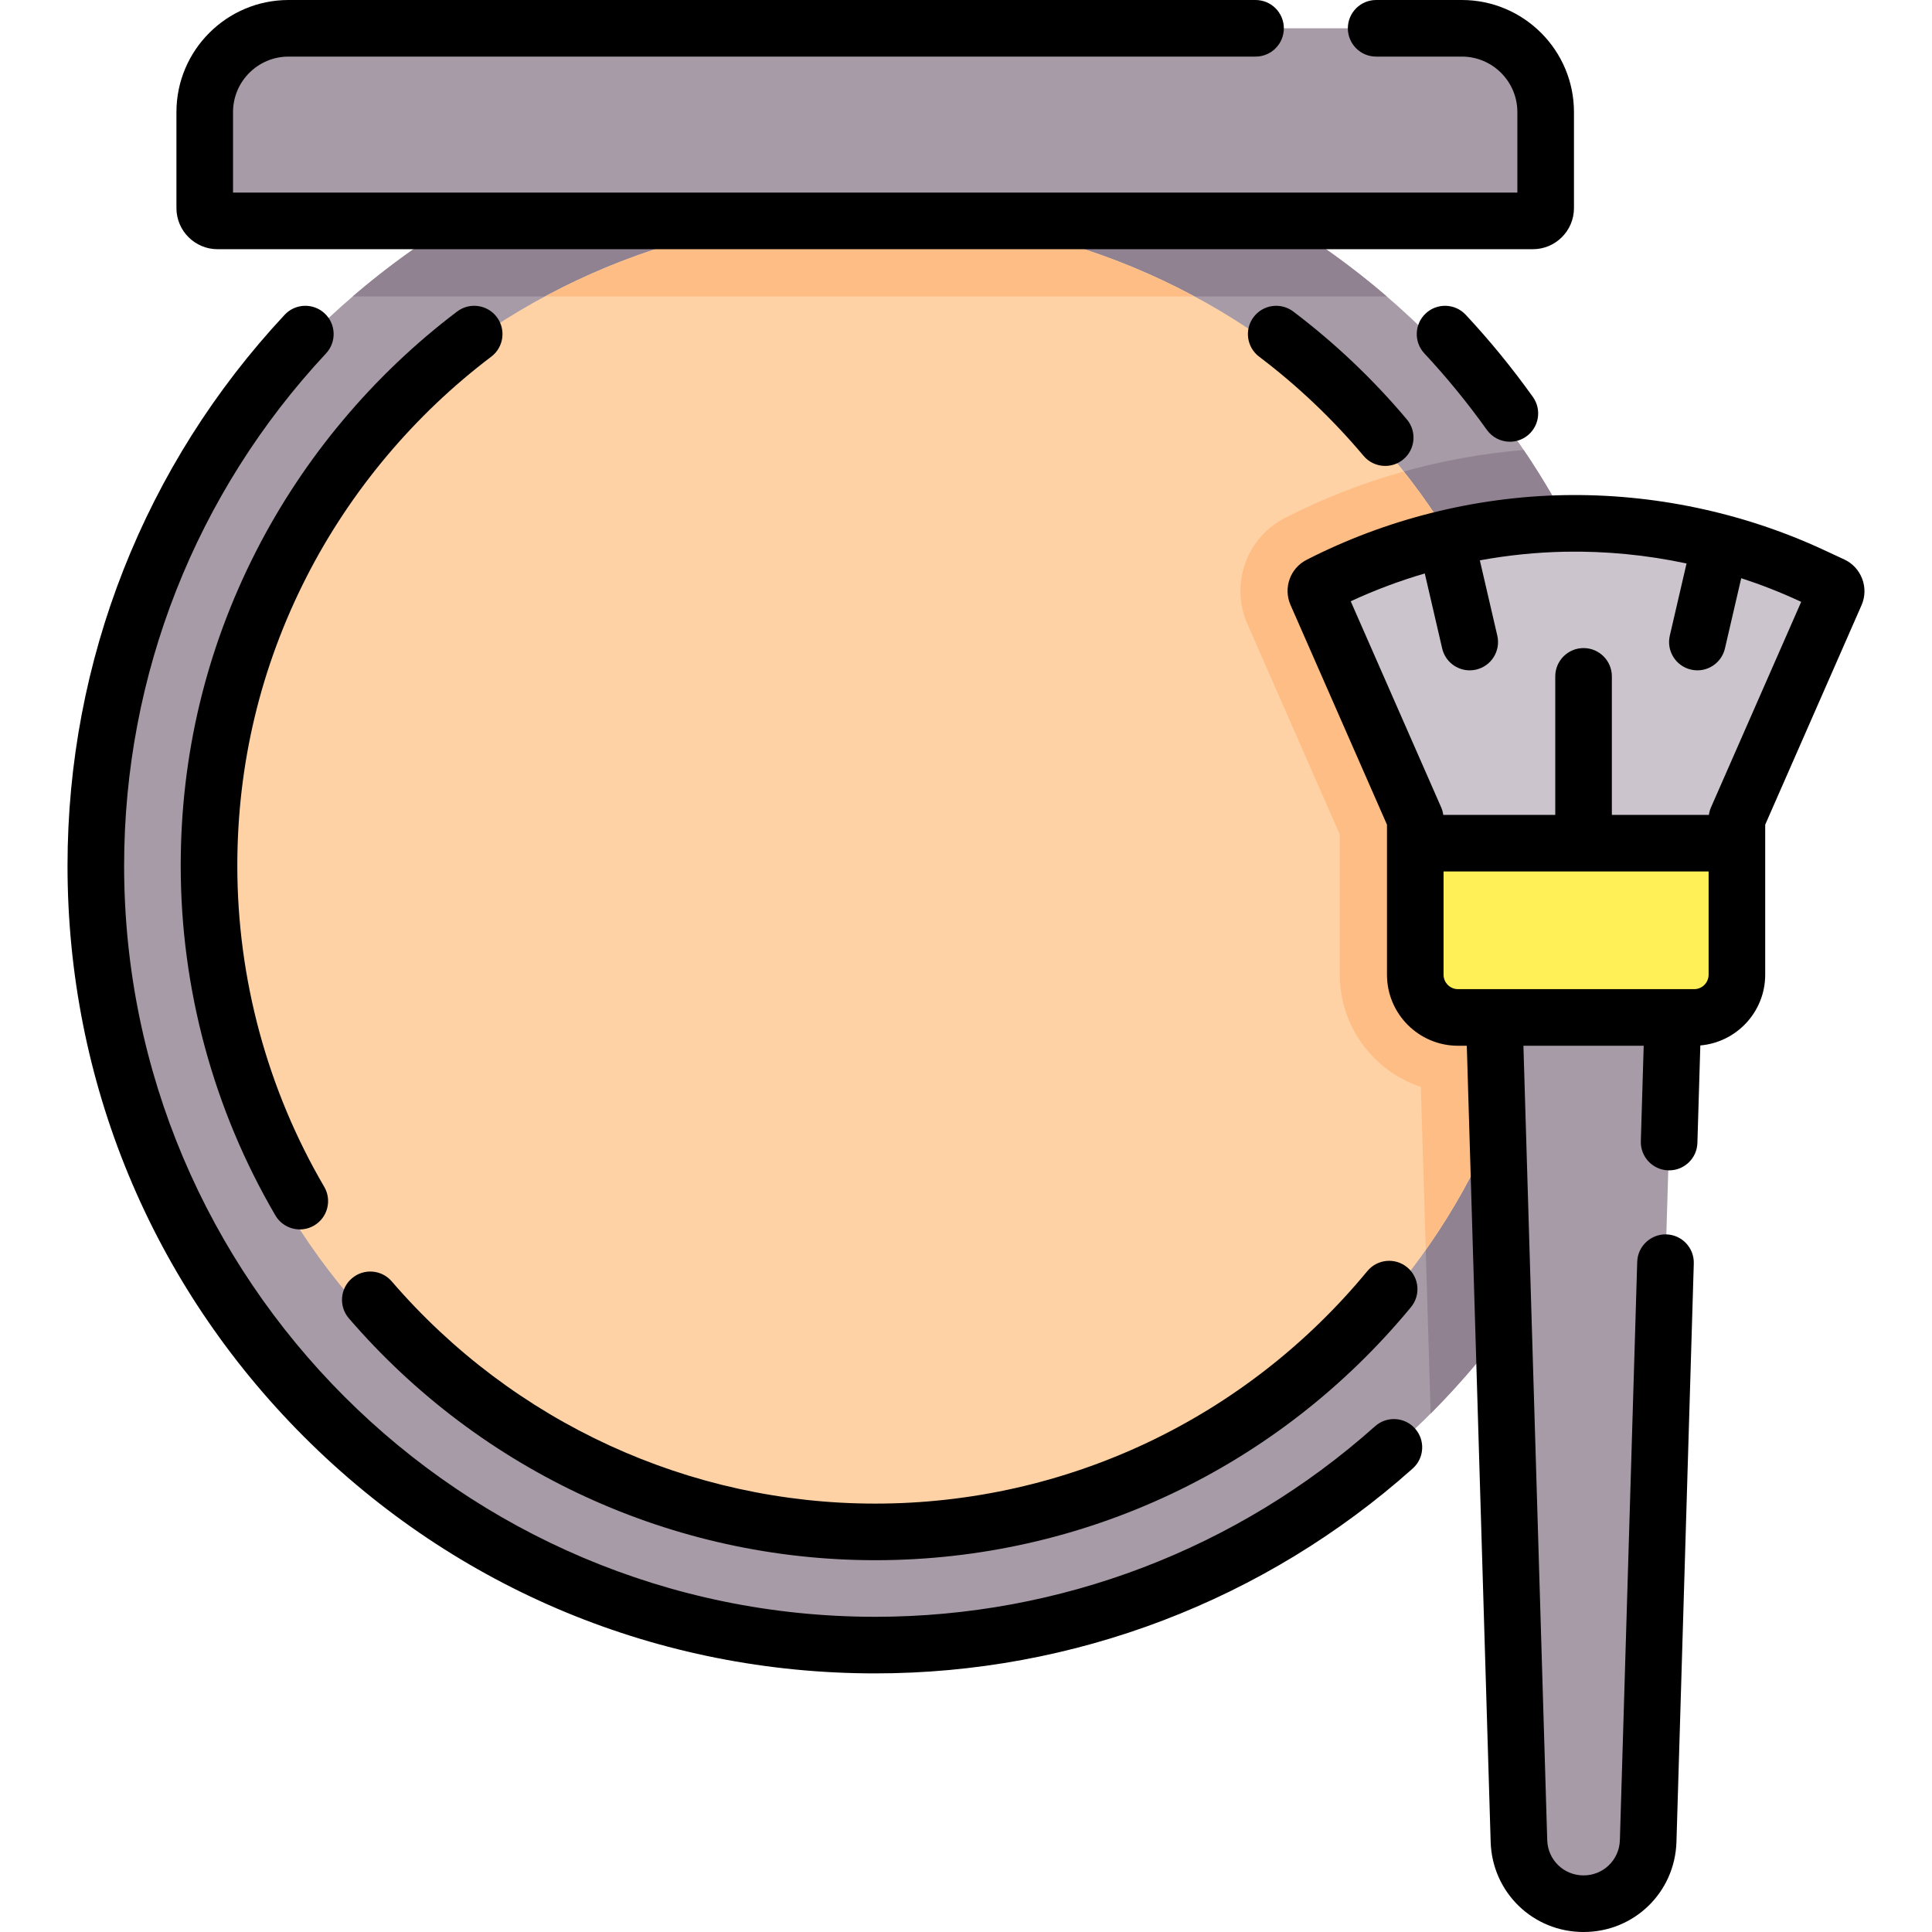
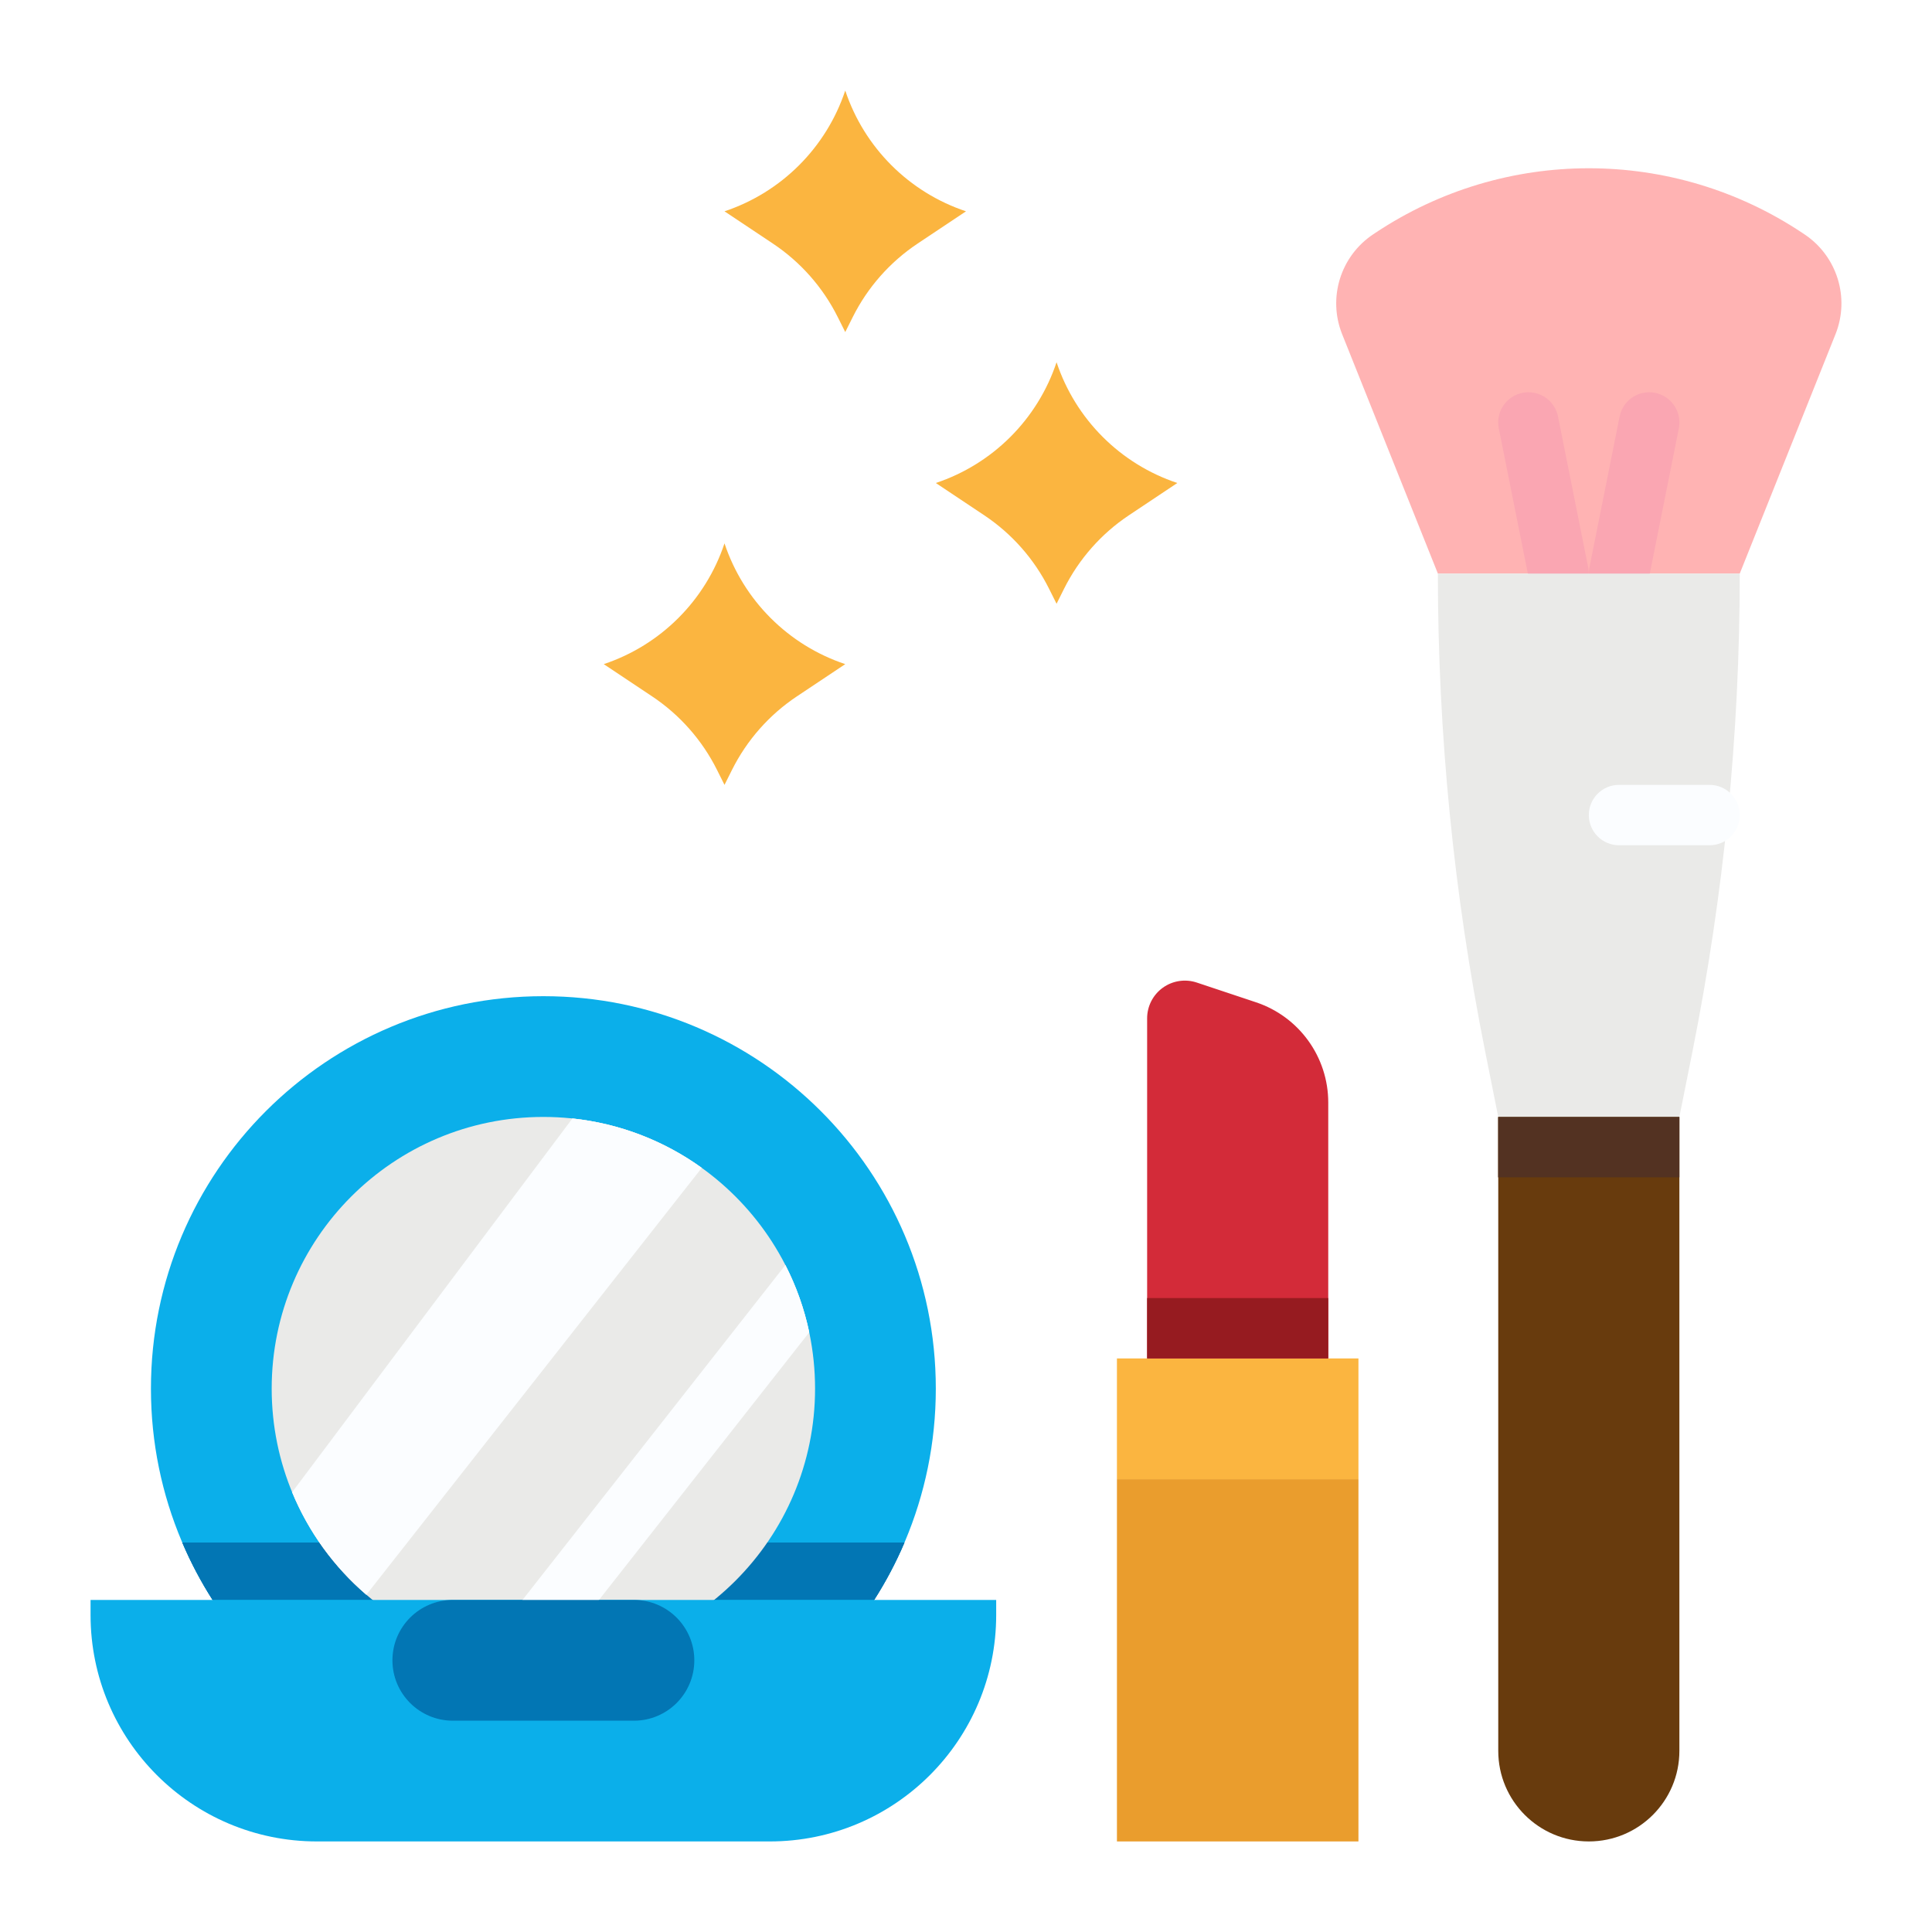
- <svg xmlns="http://www.w3.org/2000/svg" id="Capa_1" enable-background="new 0 0 512.04 512.04" height="512" viewBox="0 0 512.04 512.04" width="512">
-   <g>
-     <g>
-       <ellipse cx="230.507" cy="232.005" fill="#a79ba7" rx="207.94" ry="203.996" />
-       <g>
-         <path d="m367.553 78.579c-36.568-31.462-84.571-50.57-137.046-50.57s-100.422 19.094-137.029 50.556z" fill="#918291" />
-         <path d="m438.447 232.005c0-41.683-12.741-80.443-34.615-112.741-21.984 1.81-43.625 7.932-63.255 17.992-10.229 5.235-14.619 17.574-10.001 28.081l24.514 55.848v37.145c0 13.834 9.017 25.595 21.479 29.735l2.596 86.58c36.67-36.782 59.282-87.126 59.282-142.64z" fill="#918291" />
-         <ellipse cx="230.507" cy="232.006" fill="#fed2a4" rx="178.94" ry="174.997" />
-         <path d="m371.99 124.978c-10.843 3.032-21.392 7.143-31.413 12.278-10.229 5.235-14.619 17.574-10.001 28.081l24.514 55.848v37.145c0 13.834 9.017 25.595 21.479 29.735l1.294 43.123c19.908-28.205 31.584-62.391 31.584-99.181 0-40.278-13.987-77.422-37.457-107.029z" fill="#ffbd86" />
-         <path d="m316.496 78.57c-25.519-13.721-54.849-21.562-85.97-21.562s-60.477 7.835-85.997 21.556z" fill="#ffbd86" />
-         <path d="m406.254 58.546h-348.599c-1.875 0-3.395-1.52-3.395-3.395v-25.444c0-12.265 9.943-22.208 22.208-22.208h310.973c12.265 0 22.208 9.943 22.208 22.208v25.444c0 1.875-1.52 3.395-3.395 3.395z" fill="#a79ba7" />
-         <g>
-           <path d="m443.358 249.375c-.613 0-47.757 0-47.757 0l.425 20.281 6.542 218.265c.277 9.258 7.862 16.619 17.124 16.619 9.262 0 16.847-7.361 17.124-16.619l6.542-218.265s.613-20.281 0-20.281z" fill="#a79ba7" />
-           <path d="m485.649 155.089-5.45-2.54c-19.9-9.25-41.3-13.86-62.68-13.86-23.3 0-46.56 5.47-67.83 16.37-.82.42-1.17 1.4-.8 2.24l26.2 59.69v6.48l8.315 16.244h72.575l4.349-16.244v-6.48l26.18-59.63c.381-.87.001-1.87-.859-2.27z" fill="#cbc4cc" />
-           <g id="XMLID_465_">
-             <g>
-               <path d="m460.329 223.469v34.86c0 6.26-5.07 11.33-11.32 11.33h-62.59c-6.26 0-11.33-5.07-11.33-11.33v-34.86z" fill="#fef056" />
-             </g>
-           </g>
-         </g>
-       </g>
+ <svg xmlns="http://www.w3.org/2000/svg" height="512" viewBox="0 0 512 512" width="512">
+   <g id="flat">
+     <path d="m381.054 152-25.371-63.426a22 22 0 0 1 8.223-26.474l.568-.378a102 102 0 0 1 113.159 0l.568.378a22 22 0 0 1 8.223 26.476l-25.37 63.424z" fill="#ffb3b3" />
+     <path d="m413.045 160a8 8 0 0 1 -7.836-6.433l-8-40a8 8 0 1 1 15.689-3.138l8 40a8 8 0 0 1 -6.275 9.414 8.118 8.118 0 0 1 -1.578.157z" fill="#faa6b2" />
+     <path d="m429.062 160a8.126 8.126 0 0 1 -1.578-.157 8 8 0 0 1 -6.275-9.414l8-40a8 8 0 1 1 15.689 3.138l-8 40a8 8 0 0 1 -7.836 6.433z" fill="#faa6b2" />
+     <circle cx="144" cy="368" fill="#0bafea" r="104" />
+     <path d="m239.68 408.81a103.734 103.734 0 0 1 -8.02 15.19h-175.32a103.734 103.734 0 0 1 -8.02-15.19z" fill="#0276b4" />
+     <path d="m421.054 488a24 24 0 0 1 -24-24v-168h48v168a24 24 0 0 1 -24 24z" fill="#683b0d" />
+     <path d="m397.05 296h48v16h-48z" fill="#683b0d" />
+     <path d="m445.054 296h-48l-3.449-17.243a646.348 646.348 0 0 1 -12.551-126.757h80a646.272 646.272 0 0 1 -12.554 126.757z" fill="#eaeae8" />
+     <path d="m453.054 224h-24a8 8 0 0 1 0-16h24a8 8 0 0 1 0 16z" fill="#fbfdff" />
+     <path d="m296 392h64v96h-64z" fill="#ea9d2d" />
+     <path d="m296 360h64v32h-64z" fill="#fbb540" />
+     <path d="m352 360h-48v-90.126a10 10 0 0 1 13.162-9.487l15.692 5.231a28 28 0 0 1 19.146 26.563z" fill="#d32b39" />
+     <path d="m239.68 408.81a103.734 103.734 0 0 1 -8.02 15.19h-175.32a103.734 103.734 0 0 1 -8.02-15.19z" fill="#0276b4" />
+     <g fill="#eaeae8">
+       <circle cx="144" cy="368" r="72" />
+       <path d="m185.97 309.5-88.88 113.12a72.054 72.054 0 0 1 -19.67-27.18l74.27-99.03a71.544 71.544 0 0 1 34.28 13.09z" />
+       <path d="m214.45 353.09-59.05 75.16a8 8 0 1 1 -12.58-9.88l65.31-83.12a70.882 70.882 0 0 1 6.32 17.84z" />
    </g>
-     <g>
-       <path d="m364.434 378c-36.493 32.566-83.542 50.502-132.479 50.502-109.762 0-199.06-89.298-199.06-199.061 0-50.583 19.005-98.804 53.515-135.778 2.826-3.028 2.662-7.773-.366-10.601-3.028-2.825-7.773-2.663-10.601.366-37.11 39.762-57.548 91.617-57.548 146.013 0 57.178 22.266 110.933 62.696 151.363s94.186 62.697 151.363 62.697c52.626 0 103.222-19.288 142.467-54.311 3.091-2.758 3.36-7.499.603-10.589-2.756-3.089-7.497-3.359-10.59-.601z" />
-       <path d="m377.867 83.063c-3.028 2.826-3.192 7.572-.366 10.601 5.904 6.326 11.476 13.144 16.559 20.262 1.464 2.05 3.77 3.143 6.11 3.143 1.508 0 3.03-.454 4.352-1.397 3.371-2.407 4.152-7.091 1.745-10.462-5.462-7.648-11.45-14.977-17.799-21.779-2.827-3.03-7.572-3.194-10.601-.368z" />
-       <path d="m361.384 120.812c1.483 1.764 3.606 2.673 5.744 2.673 1.703 0 3.417-.577 4.823-1.76 3.17-2.665 3.579-7.396.913-10.567-8.926-10.615-19.056-20.235-30.108-28.594-3.306-2.499-8.009-1.845-10.506 1.459-2.498 3.304-1.845 8.007 1.459 10.506 10.159 7.681 19.47 16.524 27.675 26.283z" />
-       <path d="m231.954 413.502c55.066 0 106.824-24.447 142.001-67.073 2.637-3.194 2.185-7.922-1.011-10.558-3.193-2.637-7.921-2.186-10.558 1.011-32.318 39.16-79.859 61.62-130.433 61.62-49.2 0-95.901-21.468-128.131-58.899-2.703-3.14-7.439-3.492-10.577-.79-3.139 2.703-3.492 7.438-.79 10.577 35.083 40.744 85.928 64.112 139.499 64.112z" />
-       <path d="m130.2 94.528c3.304-2.498 3.957-7.202 1.459-10.506-2.497-3.304-7.202-3.958-10.506-1.459-22.243 16.82-40.673 38.799-53.297 63.564-13.245 25.982-19.961 54.014-19.961 83.314 0 32.581 8.676 64.628 25.088 92.677 1.396 2.384 3.904 3.713 6.48 3.713 1.287 0 2.591-.331 3.781-1.027 3.575-2.093 4.777-6.687 2.686-10.262-15.07-25.753-23.035-55.18-23.035-85.101 0-26.91 6.165-52.649 18.324-76.501 11.601-22.755 28.537-42.954 48.981-58.412z" />
-       <path d="m57.656 66.046h348.599c6.007 0 10.895-4.888 10.895-10.895v-25.444c-.001-16.381-13.327-29.707-29.708-29.707h-22.719c-4.143 0-7.5 3.357-7.5 7.5s3.357 7.5 7.5 7.5h22.719c8.109 0 14.707 6.598 14.707 14.707v21.339h-340.388v-21.339c0-8.109 6.598-14.707 14.707-14.707h256.292c4.143 0 7.5-3.357 7.5-7.5s-3.357-7.5-7.5-7.5h-256.292c-16.381 0-29.707 13.326-29.707 29.707v25.444c0 6.007 4.888 10.895 10.895 10.895z" />
-       <path d="m488.814 148.286-5.455-2.535c-21.424-9.956-45.249-14.959-68.851-14.526-23.619.453-47.218 6.387-68.244 17.16-4.337 2.223-6.202 7.461-4.243 11.928l25.569 58.253v39.765c0 10.381 8.445 18.826 18.825 18.826h2.331l6.324 210.989c.401 13.398 11.217 23.895 24.622 23.895 13.404 0 24.22-10.496 24.621-23.895l4.594-153.276c.124-4.141-3.132-7.597-7.272-7.722-4.115-.11-7.598 3.132-7.722 7.272l-4.594 153.276c-.156 5.239-4.386 9.344-9.628 9.344-5.241 0-9.471-4.104-9.627-9.344l-6.31-210.54h31.876l-.759 25.301c-.124 4.14 3.132 7.597 7.272 7.722.076.002.152.003.229.003 4.038 0 7.371-3.212 7.493-7.275l.775-25.833c9.618-.832 17.193-8.914 17.193-18.743v-39.765l25.543-58.194c2.003-4.562-.044-9.983-4.562-12.086zm-39.807 113.87h-62.592c-2.109 0-3.825-1.717-3.825-3.826v-27.364h70.243v27.364c0 2.109-1.716 3.826-3.826 3.826zm4.459-48.178c-.279.635-.459 1.305-.553 1.988h-25.72v-36.706c0-4.143-3.357-7.5-7.5-7.5s-7.5 3.357-7.5 7.5v36.706h-29.682c-.094-.684-.275-1.354-.553-1.988l-23.976-54.623c6.341-2.942 12.913-5.401 19.629-7.376l4.608 19.875c.804 3.465 3.889 5.808 7.3 5.808.561 0 1.131-.063 1.701-.195 4.035-.936 6.548-4.966 5.612-9.001l-4.628-19.958c7.46-1.364 15.024-2.139 22.591-2.285 10.786-.202 21.616.859 32.191 3.115l-4.435 19.128c-.936 4.035 1.577 8.065 5.612 9.001.57.132 1.14.195 1.701.195 3.411 0 6.496-2.343 7.3-5.808l4.316-18.614c5.303 1.731 10.504 3.767 15.555 6.115l.337.156z" />
-     </g>
+     <path d="m24 424h240a0 0 0 0 1 0 0v4a60 60 0 0 1 -60 60h-120a60 60 0 0 1 -60-60v-4a0 0 0 0 1 0 0z" fill="#0bafea" />
+     <path d="m185.97 309.5-88.88 113.12a72.054 72.054 0 0 1 -19.67-27.18l74.27-99.03a71.544 71.544 0 0 1 34.28 13.09z" fill="#fbfdff" />
+     <path d="m214.45 353.09-59.05 75.16a7.993 7.993 0 0 1 -11.23 1.35c-3.48-2.73-10.04-.081-7.31-3.551l71.27-90.8a70.882 70.882 0 0 1 6.32 17.841z" fill="#fbfdff" />
+     <path d="m280 96a50.6 50.6 0 0 1 -32 32l12.82 8.547a50.6 50.6 0 0 1 17.189 19.471l1.991 3.982 1.991-3.982a50.6 50.6 0 0 1 17.189-19.471l12.82-8.547a50.6 50.6 0 0 1 -32-32z" fill="#fbb540" />
+     <path d="m192 144a50.6 50.6 0 0 1 -32 32l12.82 8.547a50.6 50.6 0 0 1 17.189 19.471l1.991 3.982 1.991-3.982a50.6 50.6 0 0 1 17.189-19.471l12.82-8.547a50.6 50.6 0 0 1 -32-32z" fill="#fbb540" />
+     <path d="m224 24a50.6 50.6 0 0 1 -32 32l12.82 8.547a50.6 50.6 0 0 1 17.189 19.471l1.991 3.982 1.991-3.982a50.6 50.6 0 0 1 17.189-19.471l12.82-8.547a50.6 50.6 0 0 1 -32-32z" fill="#fbb540" />
+     <rect fill="#0276b4" height="32" rx="16" width="80" x="104" y="424" />
+     <path d="m304 344h48v16h-48z" fill="#961b20" />
+     <path d="m397.05 296h48v16h-48z" fill="#533222" />
  </g>
</svg>
